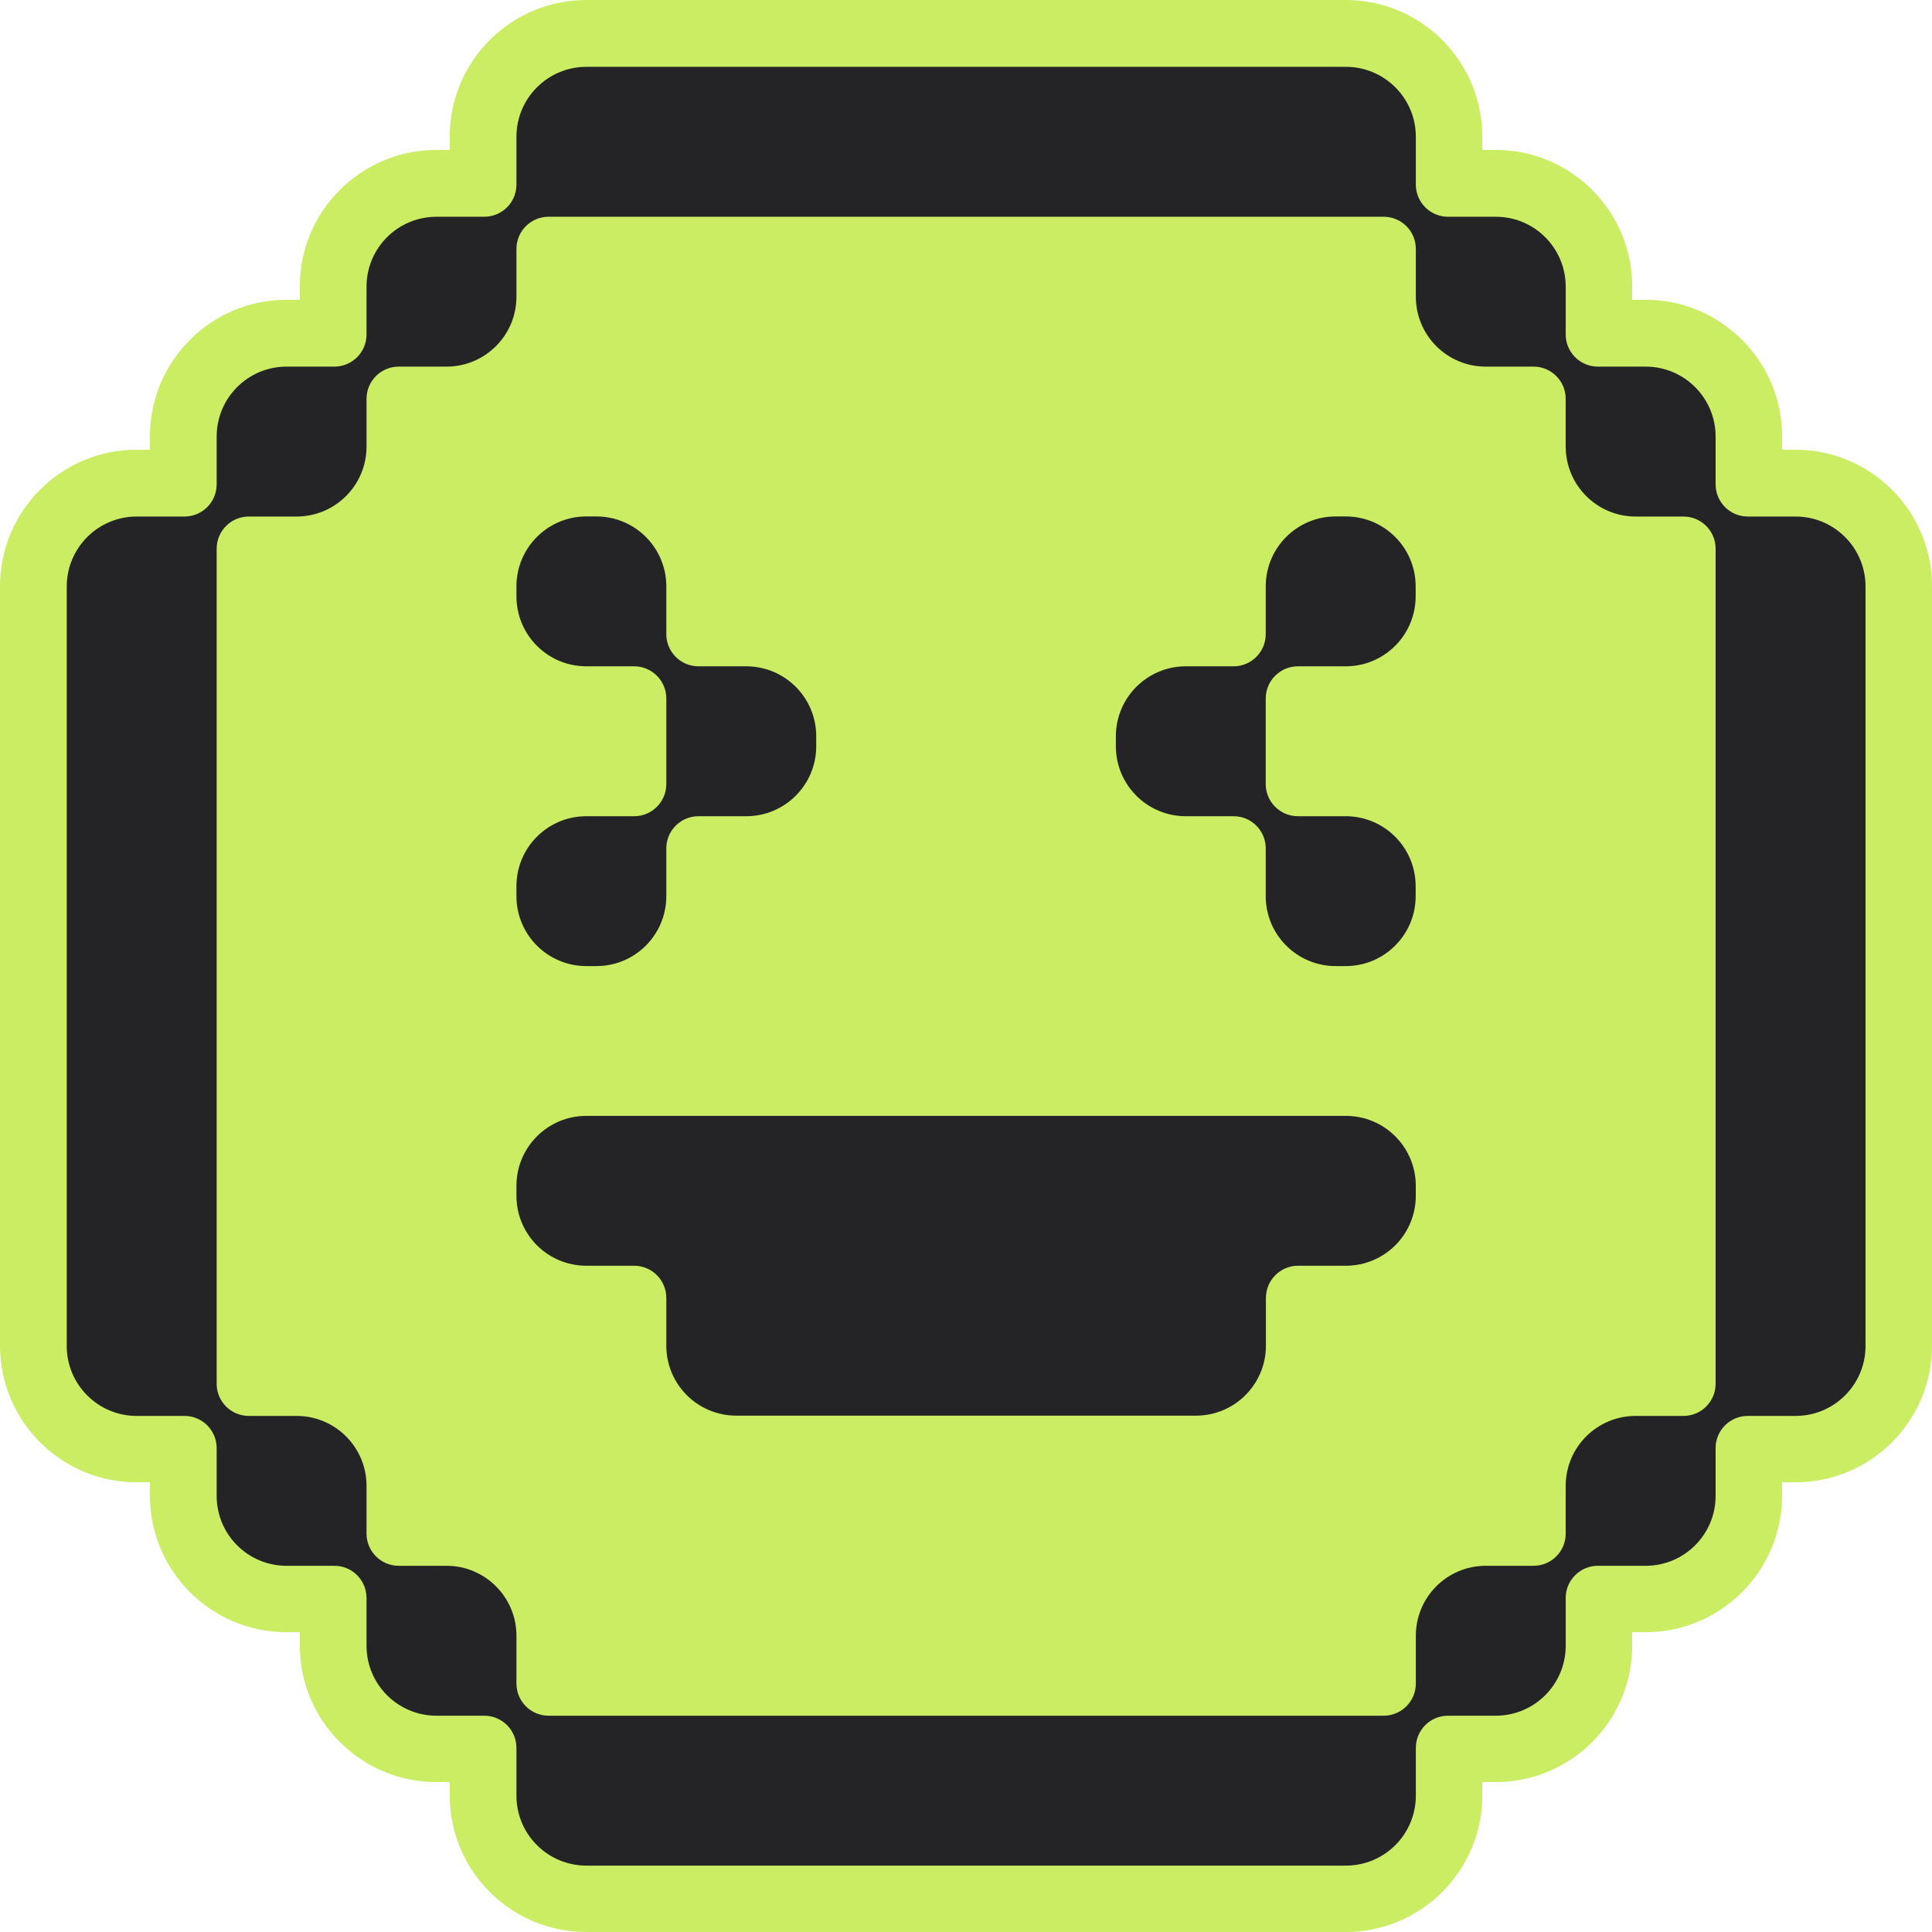
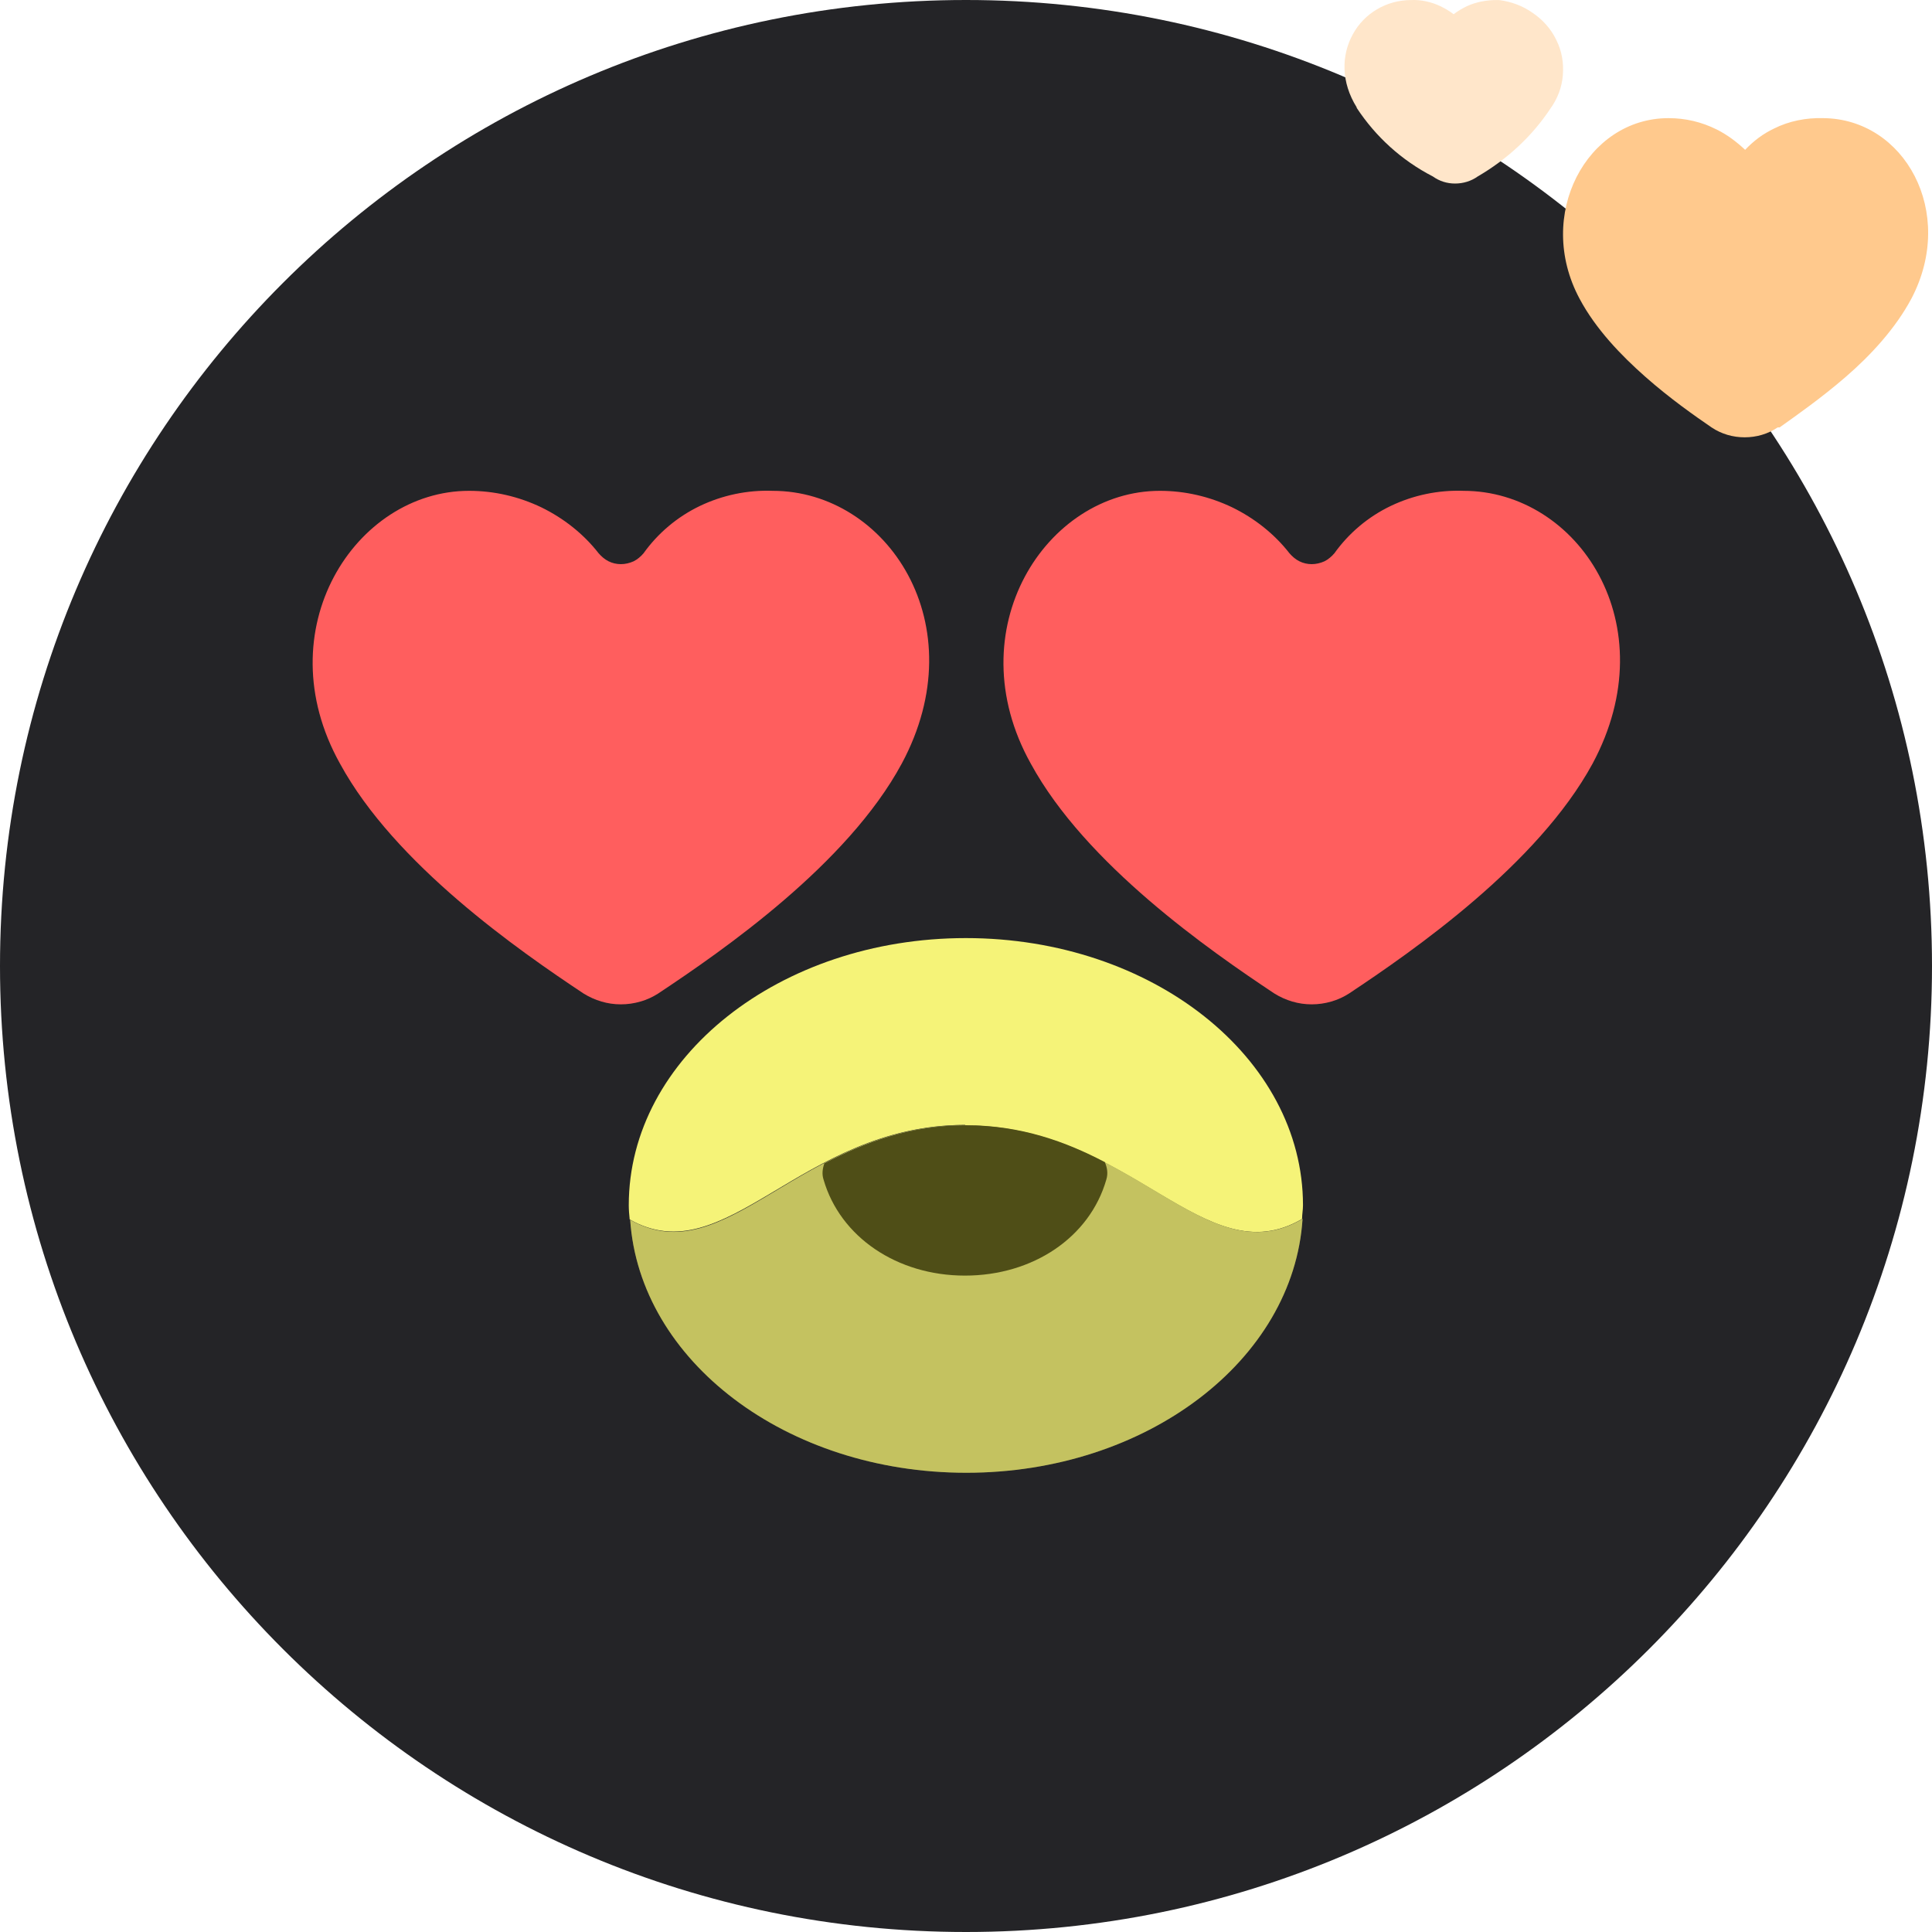
- <svg xmlns="http://www.w3.org/2000/svg" width="42" height="42" viewBox="0 0 42 42" fill="none">
-   <path d="M39.031 9.776H38.741V9.486C38.741 7.849 37.41 6.517 35.772 6.517H35.483V6.228C35.483 4.59 34.151 3.259 32.514 3.259H32.224V2.969C32.224 1.332 30.893 0 29.255 0H12.745C11.107 0 9.776 1.332 9.776 2.969V3.259H9.486C7.849 3.259 6.517 4.59 6.517 6.228V6.517H6.228C4.59 6.517 3.259 7.849 3.259 9.486V9.776H2.969C1.332 9.776 0 11.107 0 12.745V29.255C0 30.893 1.332 32.224 2.969 32.224H3.259V32.514C3.259 34.151 4.59 35.483 6.228 35.483H6.517V35.772C6.517 37.41 7.849 38.741 9.486 38.741H9.776V39.031C9.776 40.669 11.107 42 12.745 42H29.255C30.893 42 32.224 40.669 32.224 39.031V38.741H32.514C34.151 38.741 35.483 37.41 35.483 35.772V35.483H35.772C37.41 35.483 38.741 34.151 38.741 32.514V32.224H39.031C40.669 32.224 42 30.893 42 29.255V12.745C42 11.107 40.669 9.776 39.031 9.776Z" fill="#CAED64" />
-   <path d="M39.034 11.229H37.995C37.609 11.229 37.296 10.916 37.296 10.53V9.491C37.296 8.651 36.615 7.97 35.775 7.97H34.736C34.351 7.97 34.037 7.657 34.037 7.272V6.232C34.037 5.392 33.357 4.712 32.517 4.712H31.478C31.092 4.712 30.779 4.399 30.779 4.013V2.974C30.779 2.134 30.098 1.453 29.258 1.453H12.748C11.908 1.453 11.227 2.134 11.227 2.974V4.013C11.227 4.399 10.914 4.712 10.528 4.712H9.489C8.649 4.712 7.968 5.392 7.968 6.232V7.272C7.968 7.657 7.655 7.97 7.27 7.97H6.23C5.39 7.97 4.71 8.651 4.71 9.491V10.53C4.71 10.916 4.397 11.229 4.011 11.229H2.972C2.132 11.229 1.451 11.91 1.451 12.75V29.26C1.451 30.1 2.132 30.781 2.972 30.781H4.011C4.397 30.781 4.71 31.094 4.71 31.48V32.519C4.71 33.359 5.39 34.039 6.23 34.039H7.27C7.655 34.039 7.968 34.352 7.968 34.738V35.777C7.968 36.617 8.649 37.298 9.489 37.298H10.528C10.914 37.298 11.227 37.611 11.227 37.997V39.036C11.227 39.876 11.908 40.557 12.748 40.557H29.258C30.098 40.557 30.779 39.876 30.779 39.036V37.997C30.779 37.611 31.092 37.298 31.478 37.298H32.517C33.357 37.298 34.037 36.617 34.037 35.777V34.738C34.037 34.352 34.351 34.039 34.736 34.039H35.775C36.615 34.039 37.296 33.359 37.296 32.519V31.48C37.296 31.094 37.609 30.781 37.995 30.781H39.034C39.874 30.781 40.555 30.1 40.555 29.26V12.75C40.555 11.91 39.874 11.229 39.034 11.229ZM35.558 30.781C34.718 30.781 34.037 31.461 34.037 32.301V33.34C34.037 33.726 33.724 34.039 33.339 34.039H32.299C31.459 34.039 30.779 34.72 30.779 35.56V36.599C30.779 36.985 30.466 37.298 30.08 37.298H11.926C11.54 37.298 11.227 36.985 11.227 36.599V35.56C11.227 34.72 10.546 34.039 9.706 34.039H8.667C8.282 34.039 7.968 33.726 7.968 33.34V32.301C7.968 31.461 7.288 30.781 6.448 30.781H5.409C5.023 30.781 4.71 30.468 4.71 30.082V11.928C4.71 11.542 5.023 11.229 5.409 11.229H6.448C7.288 11.229 7.968 10.548 7.968 9.708V8.669C7.968 8.284 8.282 7.97 8.667 7.97H9.706C10.546 7.97 11.227 7.29 11.227 6.45V5.411C11.227 5.025 11.54 4.712 11.926 4.712H30.08C30.466 4.712 30.779 5.025 30.779 5.411V6.45C30.779 7.29 31.459 7.97 32.299 7.97H33.339C33.724 7.97 34.037 8.284 34.037 8.669V9.708C34.037 10.548 34.718 11.229 35.558 11.229H36.597C36.983 11.229 37.296 11.542 37.296 11.928V30.082C37.296 30.468 36.983 30.781 36.597 30.781H35.558Z" fill="#242427" />
-   <path d="M29.258 24.258H12.747C11.907 24.258 11.227 24.939 11.227 25.779V25.996C11.227 26.836 11.907 27.516 12.747 27.516H13.786C14.172 27.516 14.485 27.83 14.485 28.215V29.254C14.485 30.094 15.166 30.775 16.006 30.775H25.999C26.839 30.775 27.52 30.094 27.52 29.254V28.215C27.52 27.83 27.833 27.516 28.218 27.516H29.258C30.098 27.516 30.778 26.836 30.778 25.996V25.779C30.778 24.939 30.098 24.258 29.258 24.258Z" fill="#242427" />
-   <path d="M29.254 11.227H29.037C28.197 11.227 27.516 11.907 27.516 12.747V13.786C27.516 14.172 27.203 14.485 26.818 14.485H25.779C24.939 14.485 24.258 15.166 24.258 16.006V16.223C24.258 17.063 24.939 17.744 25.779 17.744H26.818C27.203 17.744 27.516 18.057 27.516 18.443V19.482C27.516 20.322 28.197 21.002 29.037 21.002H29.254C30.094 21.002 30.775 20.322 30.775 19.482V19.265C30.775 18.424 30.094 17.744 29.254 17.744H28.215C27.83 17.744 27.516 17.431 27.516 17.045V15.184C27.516 14.798 27.83 14.485 28.215 14.485H29.254C30.094 14.485 30.775 13.805 30.775 12.964V12.747C30.775 11.907 30.094 11.227 29.254 11.227Z" fill="#242427" />
-   <path d="M12.747 21.002H12.964C13.805 21.002 14.485 20.322 14.485 19.482V18.443C14.485 18.057 14.798 17.744 15.184 17.744H16.223C17.063 17.744 17.744 17.063 17.744 16.223V16.006C17.744 15.166 17.063 14.485 16.223 14.485H15.184C14.798 14.485 14.485 14.172 14.485 13.786V12.747C14.485 11.907 13.805 11.227 12.964 11.227H12.747C11.907 11.227 11.227 11.907 11.227 12.747V12.964C11.227 13.805 11.907 14.485 12.747 14.485H13.786C14.172 14.485 14.485 14.798 14.485 15.184V17.045C14.485 17.431 14.172 17.744 13.786 17.744H12.747C11.907 17.744 11.227 18.424 11.227 19.265V19.482C11.227 20.322 11.907 21.002 12.747 21.002Z" fill="#242427" />
+ <svg xmlns="http://www.w3.org/2000/svg" width="40" height="40" viewBox="0 0 40 40" fill="none">
+   <path d="M20 40C31.046 40 40 31.046 40 20C40 8.954 31.046 0 20 0C8.954 0 0 8.954 0 20C0 31.046 8.954 40 20 40Z" fill="#242427" />
+   <path d="M28.089 2.223C28.089 2.223 28.089 2.223 28.089 2.233C28.481 2.83 29.019 3.32 29.665 3.653C29.802 3.751 29.959 3.8 30.125 3.8C30.292 3.8 30.458 3.751 30.595 3.653C31.202 3.3 31.721 2.821 32.103 2.243C32.25 2.037 32.338 1.803 32.357 1.558C32.377 1.303 32.338 1.058 32.22 0.824C32.112 0.598 31.936 0.403 31.731 0.266C31.525 0.119 31.28 0.031 31.036 0.001C31.016 0.001 31.006 0.001 30.987 0.001C30.771 0.001 30.566 0.04 30.37 0.128C30.272 0.177 30.184 0.226 30.096 0.295C30.008 0.226 29.92 0.177 29.822 0.128C29.636 0.04 29.42 -0.009 29.215 0.001C28.706 0.001 28.246 0.275 28.011 0.706C27.766 1.147 27.766 1.705 28.089 2.223Z" fill="#FFE6CA" />
+   <path d="M36.845 8.849C37.188 8.604 37.707 8.242 38.216 7.801C38.725 7.361 39.244 6.803 39.577 6.176C40.507 4.394 39.43 2.456 37.746 2.446C37.394 2.436 37.041 2.505 36.728 2.662C36.503 2.769 36.307 2.916 36.131 3.102C35.955 2.936 35.759 2.789 35.543 2.681C35.23 2.525 34.897 2.446 34.545 2.446C32.851 2.446 31.774 4.453 32.704 6.186C33.037 6.812 33.566 7.361 34.065 7.801C34.574 8.251 35.093 8.614 35.436 8.849C35.641 8.986 35.876 9.054 36.121 9.054C36.366 9.054 36.601 8.986 36.806 8.849H36.845Z" fill="#FFC98D" />
+   <path d="M27.931 20.569C27.706 20.715 27.431 20.794 27.157 20.794C26.883 20.794 26.619 20.715 26.384 20.569C25.043 19.678 22.478 17.896 21.342 15.811C19.796 13.04 21.656 10.162 24.015 10.162C24.534 10.162 25.043 10.28 25.513 10.505C25.973 10.73 26.384 11.053 26.697 11.455C26.756 11.523 26.824 11.582 26.903 11.621C26.981 11.66 27.069 11.68 27.157 11.68C27.245 11.68 27.334 11.66 27.422 11.621C27.5 11.582 27.568 11.523 27.627 11.455C27.921 11.043 28.322 10.701 28.792 10.476C29.262 10.251 29.781 10.143 30.3 10.162C32.669 10.162 34.519 12.933 32.972 15.811C31.837 17.896 29.272 19.678 27.931 20.569Z" fill="#FF5E5E" />
+   <path d="M13.628 20.569C13.403 20.715 13.129 20.794 12.854 20.794C12.58 20.794 12.316 20.715 12.081 20.569C10.74 19.678 8.175 17.896 7.04 15.811C5.493 13.04 7.353 10.162 9.712 10.162C10.231 10.162 10.74 10.28 11.21 10.505C11.67 10.73 12.081 11.053 12.394 11.455C12.453 11.523 12.522 11.582 12.6 11.621C12.678 11.66 12.766 11.68 12.854 11.68C12.943 11.68 13.031 11.66 13.119 11.621C13.197 11.582 13.266 11.523 13.324 11.455C13.618 11.043 14.02 10.701 14.489 10.476C14.959 10.251 15.478 10.143 15.997 10.162C18.366 10.162 20.216 12.933 18.669 15.811C17.544 17.896 14.969 19.678 13.628 20.569Z" fill="#FF5E5E" />
+   <path d="M19.988 23.299C19.988 23.299 19.978 23.299 19.968 23.299H19.997C19.997 23.299 19.988 23.299 19.978 23.299C23.424 23.308 24.941 26.421 26.958 25.237C26.958 25.139 26.977 25.051 26.977 24.953C26.977 21.899 23.855 19.422 19.997 19.422C16.14 19.422 13.018 21.899 13.018 24.953C13.018 25.051 13.027 25.149 13.037 25.247C15.034 26.382 16.552 23.299 19.978 23.289L19.988 23.299Z" fill="#F5F378" />
+   <path d="M19.988 23.297C16.561 23.297 15.044 26.39 13.047 25.255C13.243 28.172 16.277 30.492 20.007 30.492C23.737 30.492 26.782 28.162 26.968 25.235C24.951 26.43 23.443 23.307 19.988 23.297Z" fill="#F5F378" />
+   <path d="M19.988 23.297C16.561 23.297 15.044 26.39 13.047 25.255C13.243 28.172 16.277 30.492 20.007 30.492C23.737 30.492 26.782 28.162 26.968 25.235C24.951 26.43 23.443 23.307 19.988 23.297Z" fill="black" fill-opacity="0.2" />
+   <path d="M17.07 24.08C17.031 24.188 17.012 24.305 17.051 24.423C17.393 25.607 18.568 26.41 19.978 26.41C21.387 26.41 22.562 25.617 22.905 24.423C22.944 24.295 22.924 24.178 22.875 24.061C22.073 23.64 21.143 23.297 19.997 23.297C18.832 23.297 17.892 23.659 17.08 24.08H17.07Z" fill="#4F4E17" />
</svg>
